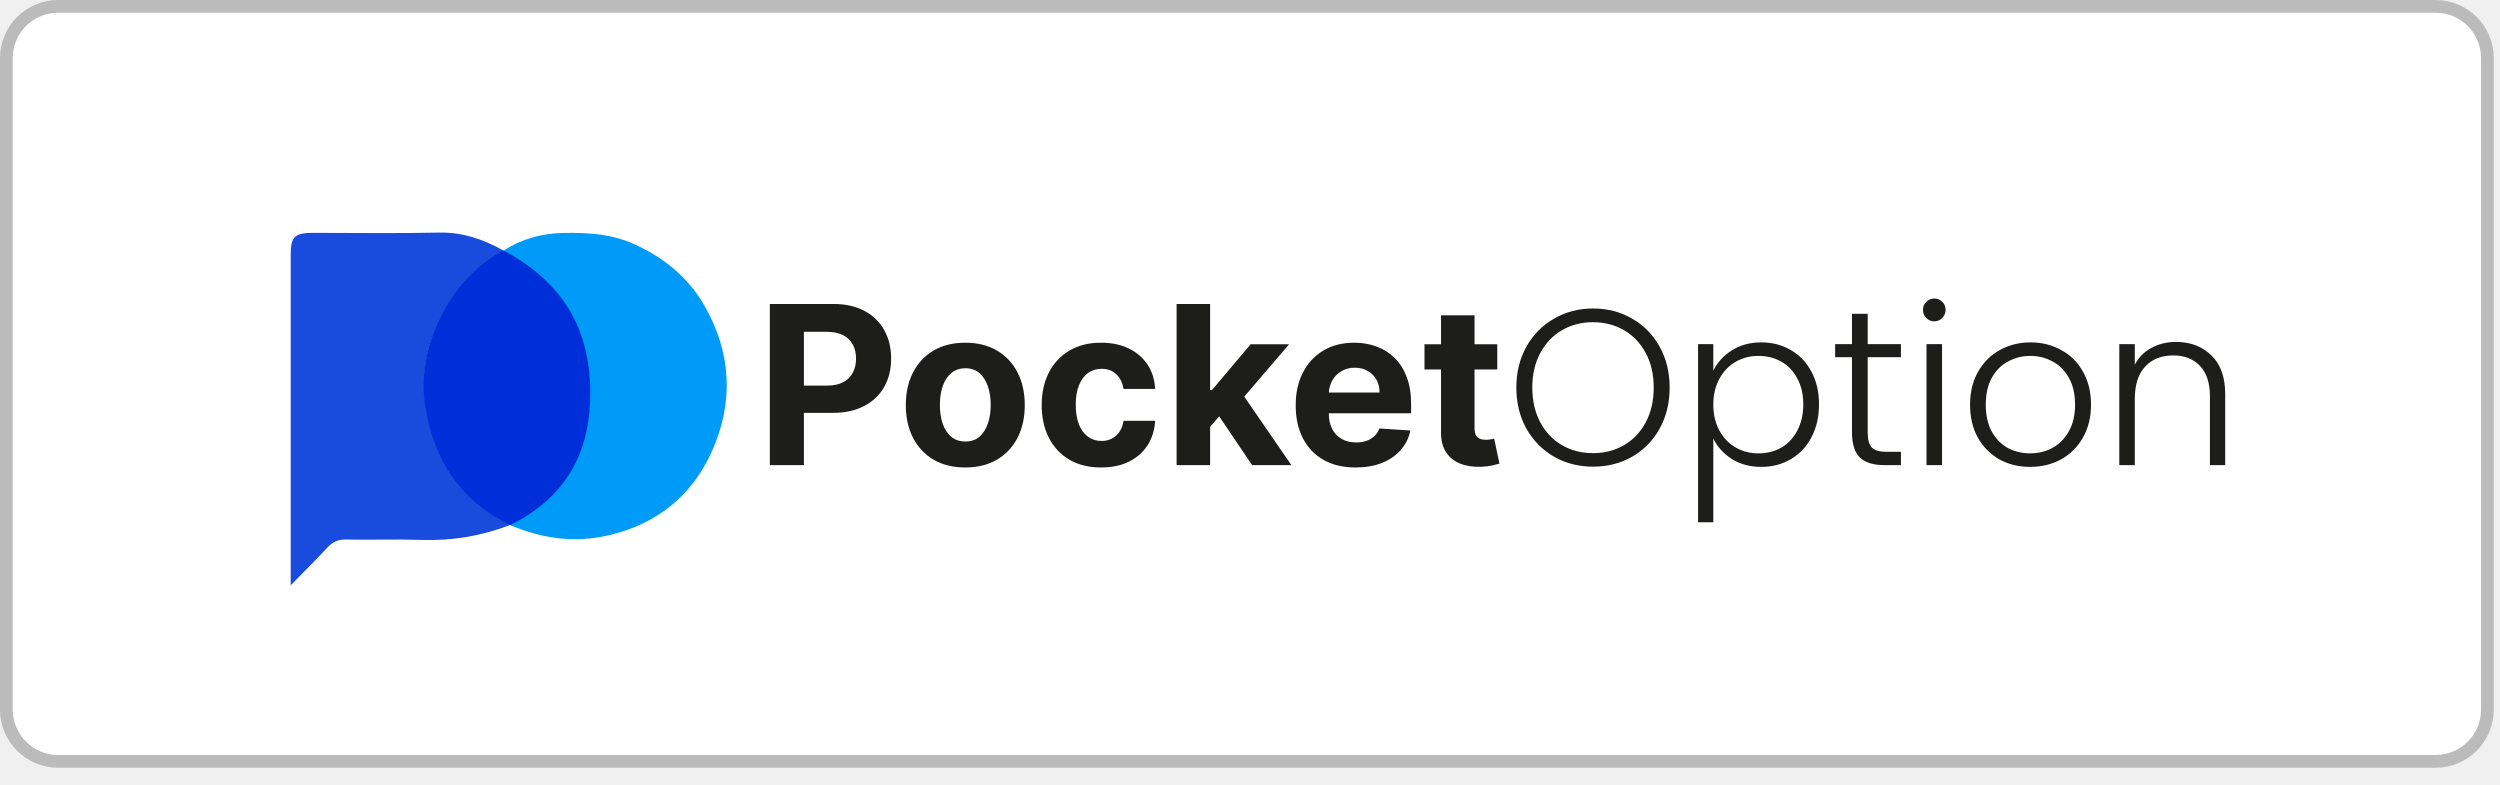
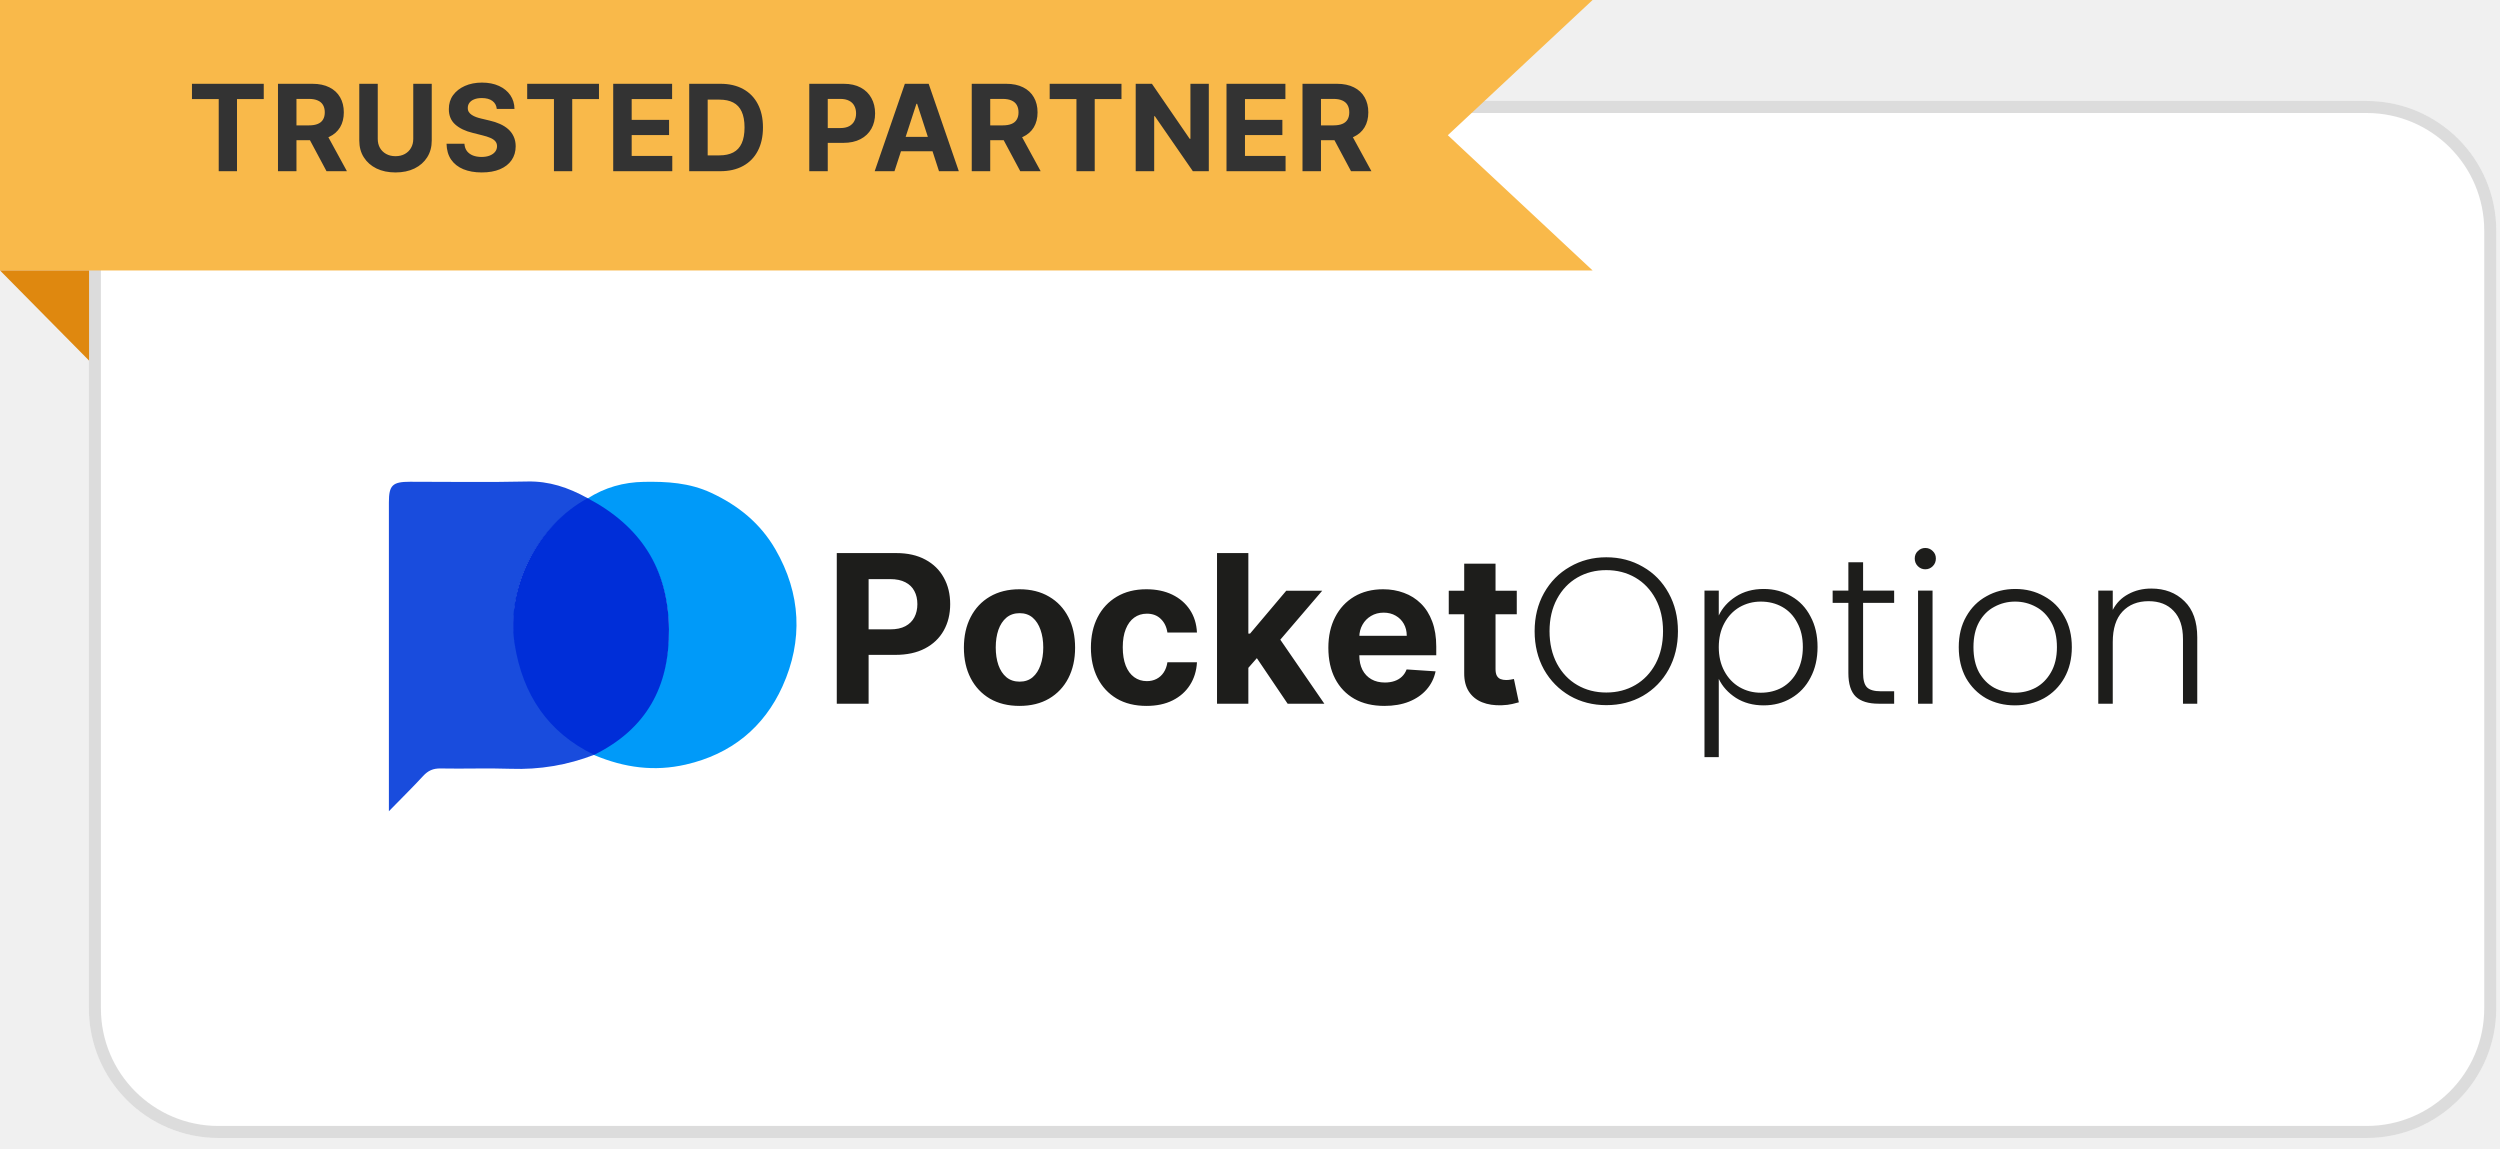
- <svg xmlns="http://www.w3.org/2000/svg" width="86" height="27" viewBox="0 0 86 27" fill="none">
-   <path d="M0.219 2C0.219 1.016 1.016 0.219 2 0.219H83.785C84.769 0.219 85.567 1.016 85.567 2V24.41C85.567 25.394 84.769 26.191 83.785 26.191H2C1.016 26.191 0.219 25.394 0.219 24.41V2Z" fill="white" stroke="#BBBBBB" stroke-width="0.438" />
-   <path d="M17.561 18.055C16.569 18.439 15.546 18.61 14.479 18.573C13.623 18.543 12.764 18.578 11.906 18.56C11.633 18.555 11.442 18.639 11.261 18.836C10.881 19.249 10.48 19.642 10 20.134C10 19.868 10 19.736 10 19.604C10 15.993 10 12.381 10 8.77C10 8.138 10.132 8.01 10.779 8.01C12.218 8.01 13.658 8.033 15.096 8.001C15.892 7.983 16.594 8.217 17.303 8.609C17.334 8.632 17.333 8.657 17.305 8.668C15.448 9.653 14.319 11.906 14.65 13.945C14.945 15.767 15.865 17.147 17.551 17.996C17.555 18.015 17.561 18.055 17.561 18.055Z" fill="#194CDD" />
-   <path d="M17.57 18.074C17.541 18.061 17.534 18.021 17.551 17.982C19.466 17.026 20.314 15.495 20.294 13.408C20.273 11.198 19.211 9.676 17.312 8.663C17.312 8.663 17.313 8.638 17.312 8.625C17.946 8.219 18.637 8.026 19.385 8.013C20.234 7.999 21.057 8.045 21.856 8.416C22.86 8.882 23.669 9.541 24.223 10.497C25.168 12.129 25.246 13.851 24.485 15.537C23.801 17.052 22.596 18.035 20.923 18.417C19.764 18.682 18.674 18.534 17.57 18.074Z" fill="#009AF9" />
-   <path d="M17.315 8.616C19.246 9.633 20.286 11.195 20.307 13.437C20.327 15.555 19.477 17.108 17.553 18.059C15.846 17.237 14.924 15.837 14.628 13.988C14.297 11.918 15.453 9.616 17.315 8.616Z" fill="#002ED8" />
-   <path d="M26.482 16V10.457H28.669C29.089 10.457 29.447 10.537 29.743 10.698C30.039 10.857 30.265 11.078 30.42 11.361C30.577 11.643 30.655 11.967 30.655 12.335C30.655 12.704 30.576 13.028 30.417 13.31C30.258 13.591 30.028 13.81 29.727 13.967C29.427 14.124 29.065 14.203 28.639 14.203H27.245V13.264H28.449C28.675 13.264 28.861 13.225 29.007 13.147C29.155 13.068 29.265 12.959 29.337 12.82C29.411 12.679 29.448 12.518 29.448 12.335C29.448 12.151 29.411 11.991 29.337 11.854C29.265 11.715 29.155 11.607 29.007 11.532C28.859 11.454 28.671 11.415 28.444 11.415H27.654V16H26.482ZM33.206 16.081C32.785 16.081 32.422 15.992 32.115 15.813C31.81 15.633 31.575 15.382 31.409 15.061C31.243 14.738 31.16 14.364 31.16 13.938C31.16 13.508 31.243 13.133 31.409 12.812C31.575 12.489 31.81 12.238 32.115 12.059C32.422 11.879 32.785 11.789 33.206 11.789C33.626 11.789 33.989 11.879 34.294 12.059C34.601 12.238 34.837 12.489 35.003 12.812C35.169 13.133 35.252 13.508 35.252 13.938C35.252 14.364 35.169 14.738 35.003 15.061C34.837 15.382 34.601 15.633 34.294 15.813C33.989 15.992 33.626 16.081 33.206 16.081ZM33.211 15.188C33.403 15.188 33.562 15.134 33.69 15.026C33.819 14.916 33.915 14.766 33.98 14.576C34.047 14.387 34.08 14.171 34.08 13.93C34.08 13.688 34.047 13.472 33.98 13.283C33.915 13.093 33.819 12.944 33.69 12.833C33.562 12.723 33.403 12.668 33.211 12.668C33.018 12.668 32.856 12.723 32.724 12.833C32.594 12.944 32.496 13.093 32.429 13.283C32.364 13.472 32.332 13.688 32.332 13.93C32.332 14.171 32.364 14.387 32.429 14.576C32.496 14.766 32.594 14.916 32.724 15.026C32.856 15.134 33.018 15.188 33.211 15.188ZM37.88 16.081C37.454 16.081 37.088 15.991 36.781 15.81C36.476 15.628 36.242 15.376 36.078 15.053C35.915 14.73 35.834 14.358 35.834 13.938C35.834 13.512 35.916 13.138 36.08 12.817C36.246 12.494 36.482 12.242 36.787 12.062C37.092 11.88 37.454 11.789 37.875 11.789C38.237 11.789 38.555 11.855 38.827 11.986C39.1 12.118 39.315 12.303 39.474 12.541C39.633 12.779 39.72 13.059 39.737 13.38H38.649C38.618 13.173 38.537 13.006 38.405 12.88C38.275 12.751 38.105 12.687 37.894 12.687C37.715 12.687 37.559 12.736 37.425 12.833C37.294 12.929 37.191 13.069 37.117 13.253C37.043 13.437 37.006 13.66 37.006 13.921C37.006 14.187 37.042 14.412 37.114 14.598C37.188 14.784 37.292 14.925 37.425 15.023C37.559 15.12 37.715 15.169 37.894 15.169C38.025 15.169 38.143 15.142 38.248 15.088C38.355 15.034 38.442 14.955 38.511 14.852C38.581 14.748 38.627 14.622 38.649 14.476H39.737C39.719 14.794 39.632 15.073 39.477 15.315C39.323 15.555 39.111 15.743 38.841 15.878C38.57 16.014 38.25 16.081 37.88 16.081ZM41.52 14.804L41.522 13.421H41.69L43.022 11.843H44.345L42.556 13.932H42.283L41.52 14.804ZM40.475 16V10.457H41.628V16H40.475ZM43.073 16L41.85 14.189L42.618 13.375L44.423 16H43.073ZM46.634 16.081C46.206 16.081 45.838 15.995 45.53 15.821C45.223 15.646 44.987 15.399 44.821 15.08C44.655 14.759 44.572 14.379 44.572 13.94C44.572 13.513 44.655 13.137 44.821 12.815C44.987 12.492 45.22 12.24 45.522 12.059C45.825 11.879 46.18 11.789 46.588 11.789C46.862 11.789 47.118 11.833 47.354 11.921C47.592 12.008 47.8 12.139 47.976 12.314C48.155 12.489 48.294 12.709 48.393 12.974C48.492 13.238 48.542 13.546 48.542 13.9V14.216H45.032V13.502H47.457C47.457 13.336 47.421 13.189 47.349 13.061C47.276 12.933 47.176 12.832 47.048 12.76C46.922 12.686 46.775 12.649 46.607 12.649C46.432 12.649 46.277 12.69 46.142 12.771C46.008 12.851 45.903 12.958 45.828 13.093C45.752 13.227 45.713 13.376 45.711 13.54V14.219C45.711 14.425 45.749 14.603 45.825 14.752C45.902 14.902 46.012 15.018 46.152 15.099C46.293 15.18 46.46 15.22 46.653 15.22C46.781 15.22 46.898 15.203 47.005 15.166C47.111 15.13 47.202 15.076 47.278 15.004C47.354 14.932 47.412 14.843 47.451 14.739L48.518 14.809C48.464 15.065 48.353 15.289 48.185 15.48C48.019 15.67 47.804 15.818 47.541 15.924C47.279 16.029 46.977 16.081 46.634 16.081ZM51.506 11.843V12.709H49.002V11.843H51.506ZM49.571 10.847H50.724V14.723C50.724 14.829 50.74 14.912 50.772 14.972C50.805 15.029 50.85 15.07 50.907 15.093C50.967 15.117 51.036 15.129 51.113 15.129C51.167 15.129 51.221 15.124 51.276 15.115C51.33 15.104 51.371 15.096 51.4 15.091L51.581 15.949C51.524 15.967 51.443 15.987 51.338 16.011C51.233 16.036 51.106 16.051 50.956 16.057C50.678 16.068 50.435 16.031 50.225 15.946C50.018 15.861 49.856 15.729 49.741 15.551C49.626 15.372 49.569 15.147 49.571 14.874V10.847ZM54.799 16.053C54.307 16.053 53.859 15.939 53.458 15.71C53.057 15.477 52.739 15.154 52.505 14.742C52.277 14.326 52.162 13.856 52.162 13.332C52.162 12.809 52.277 12.342 52.505 11.93C52.739 11.514 53.057 11.191 53.458 10.962C53.859 10.729 54.307 10.612 54.799 10.612C55.297 10.612 55.747 10.729 56.148 10.962C56.55 11.191 56.865 11.514 57.093 11.93C57.322 12.342 57.436 12.809 57.436 13.332C57.436 13.856 57.322 14.326 57.093 14.742C56.865 15.154 56.55 15.477 56.148 15.71C55.747 15.939 55.297 16.053 54.799 16.053ZM54.799 15.588C55.196 15.588 55.551 15.497 55.866 15.314C56.181 15.131 56.43 14.87 56.613 14.529C56.796 14.184 56.888 13.785 56.888 13.332C56.888 12.88 56.796 12.484 56.613 12.144C56.43 11.803 56.181 11.541 55.866 11.359C55.551 11.176 55.196 11.084 54.799 11.084C54.403 11.084 54.047 11.176 53.732 11.359C53.417 11.541 53.169 11.803 52.986 12.144C52.803 12.484 52.711 12.88 52.711 13.332C52.711 13.785 52.803 14.184 52.986 14.529C53.169 14.87 53.417 15.131 53.732 15.314C54.047 15.497 54.403 15.588 54.799 15.588ZM58.938 12.753C59.071 12.474 59.279 12.243 59.563 12.06C59.853 11.872 60.196 11.778 60.592 11.778C60.968 11.778 61.306 11.867 61.606 12.044C61.911 12.217 62.147 12.466 62.315 12.791C62.487 13.111 62.574 13.485 62.574 13.912C62.574 14.338 62.487 14.714 62.315 15.04C62.147 15.365 61.911 15.616 61.606 15.794C61.306 15.972 60.968 16.061 60.592 16.061C60.201 16.061 59.861 15.97 59.571 15.787C59.282 15.599 59.071 15.365 58.938 15.085V17.966H58.413V11.839H58.938V12.753ZM62.033 13.912C62.033 13.566 61.964 13.269 61.827 13.02C61.695 12.766 61.512 12.573 61.278 12.441C61.044 12.309 60.78 12.243 60.486 12.243C60.201 12.243 59.939 12.311 59.701 12.448C59.467 12.586 59.282 12.781 59.144 13.035C59.007 13.289 58.938 13.584 58.938 13.919C58.938 14.255 59.007 14.549 59.144 14.803C59.282 15.057 59.467 15.253 59.701 15.39C59.939 15.527 60.201 15.596 60.486 15.596C60.78 15.596 61.044 15.53 61.278 15.398C61.512 15.261 61.695 15.065 61.827 14.811C61.964 14.552 62.033 14.252 62.033 13.912ZM64.249 12.288V14.872C64.249 15.126 64.297 15.301 64.394 15.398C64.49 15.494 64.661 15.543 64.905 15.543H65.392V16H64.821C64.445 16 64.165 15.914 63.982 15.741C63.8 15.563 63.708 15.273 63.708 14.872V12.288H63.129V11.839H63.708V10.795H64.249V11.839H65.392V12.288H64.249ZM66.539 11.054C66.432 11.054 66.341 11.016 66.265 10.939C66.188 10.863 66.15 10.769 66.15 10.657C66.15 10.546 66.188 10.454 66.265 10.383C66.341 10.307 66.432 10.269 66.539 10.269C66.646 10.269 66.737 10.307 66.813 10.383C66.889 10.454 66.928 10.546 66.928 10.657C66.928 10.769 66.889 10.863 66.813 10.939C66.737 11.016 66.646 11.054 66.539 11.054ZM66.806 11.839V16H66.272V11.839H66.806ZM69.835 16.061C69.444 16.061 69.091 15.975 68.776 15.802C68.466 15.624 68.22 15.375 68.037 15.055C67.859 14.73 67.77 14.351 67.77 13.919C67.77 13.488 67.861 13.111 68.044 12.791C68.227 12.466 68.476 12.217 68.791 12.044C69.106 11.867 69.459 11.778 69.85 11.778C70.242 11.778 70.595 11.867 70.91 12.044C71.23 12.217 71.479 12.466 71.657 12.791C71.84 13.111 71.931 13.488 71.931 13.919C71.931 14.346 71.84 14.722 71.657 15.047C71.474 15.373 71.222 15.624 70.902 15.802C70.582 15.975 70.227 16.061 69.835 16.061ZM69.835 15.596C70.11 15.596 70.364 15.535 70.597 15.413C70.831 15.286 71.019 15.098 71.161 14.849C71.309 14.595 71.382 14.285 71.382 13.919C71.382 13.553 71.311 13.246 71.169 12.997C71.027 12.743 70.839 12.555 70.605 12.433C70.371 12.306 70.117 12.243 69.843 12.243C69.569 12.243 69.314 12.306 69.081 12.433C68.847 12.555 68.659 12.743 68.517 12.997C68.38 13.246 68.311 13.553 68.311 13.919C68.311 14.285 68.38 14.595 68.517 14.849C68.659 15.098 68.844 15.286 69.073 15.413C69.307 15.535 69.561 15.596 69.835 15.596ZM74.855 11.762C75.353 11.762 75.759 11.918 76.074 12.227C76.389 12.532 76.547 12.977 76.547 13.561V16H76.021V13.622C76.021 13.17 75.906 12.824 75.678 12.586C75.454 12.347 75.147 12.227 74.756 12.227C74.354 12.227 74.034 12.354 73.795 12.608C73.557 12.863 73.437 13.236 73.437 13.729V16H72.904V11.839H73.437V12.547C73.569 12.293 73.76 12.1 74.009 11.968C74.258 11.831 74.54 11.762 74.855 11.762Z" fill="#1D1D1B" />
+ <svg xmlns="http://www.w3.org/2000/svg" width="135" height="62" viewBox="0 0 135 62" fill="none">
+   <rect x="4.799" y="5.452" width="130" height="56" rx="7" fill="white" />
+   <rect x="5.124" y="5.777" width="129.35" height="55.35" rx="6.675" stroke="#BBBBBB" stroke-opacity="0.5" stroke-width="0.65" />
+   <path d="M32.108 40.783C32.065 40.763 32.056 40.706 32.081 40.648C34.891 39.245 36.135 36.998 36.106 33.936C36.075 30.693 34.516 28.46 31.73 26.973C31.73 26.973 31.731 26.936 31.73 26.918C32.661 26.322 33.674 26.038 34.772 26.02C36.018 25.999 37.225 26.066 38.398 26.61C39.871 27.295 41.059 28.261 41.871 29.664C43.258 32.059 43.372 34.587 42.256 37.059C41.252 39.283 39.484 40.726 37.029 41.287C35.327 41.676 33.728 41.458 32.108 40.783Z" fill="#009AF9" />
+   <path d="M32.096 40.755C30.64 41.318 29.139 41.57 27.573 41.515C26.316 41.471 25.055 41.523 23.797 41.497C23.395 41.488 23.116 41.612 22.85 41.902C22.293 42.507 21.705 43.084 21 43.806C21 43.415 21 43.222 21 43.028C21 37.728 21 32.429 21 27.129C21 26.202 21.193 26.015 22.143 26.015C24.255 26.015 26.367 26.049 28.478 26.001C29.645 25.975 30.676 26.319 31.717 26.893C31.762 26.927 31.761 26.964 31.719 26.98C28.994 28.426 27.338 31.731 27.823 34.724C28.257 37.397 29.606 39.423 32.08 40.669C32.086 40.697 32.096 40.755 32.096 40.755Z" fill="#194CDD" />
+   <path d="M31.734 26.904C34.568 28.397 36.094 30.688 36.124 33.979C36.153 37.086 34.907 39.366 32.083 40.761C29.578 39.555 28.226 37.5 27.791 34.787C27.305 31.75 29.002 28.371 31.734 26.904Z" fill="#002ED8" />
+   <path d="M45.186 38V29.866H48.395C49.012 29.866 49.537 29.984 49.971 30.22C50.406 30.453 50.737 30.777 50.964 31.193C51.195 31.606 51.31 32.083 51.31 32.623C51.31 33.163 51.193 33.639 50.96 34.052C50.727 34.465 50.39 34.787 49.948 35.017C49.508 35.248 48.976 35.363 48.351 35.363H46.306V33.985H48.073C48.404 33.985 48.677 33.928 48.891 33.814C49.108 33.698 49.27 33.537 49.376 33.334C49.484 33.127 49.538 32.89 49.538 32.623C49.538 32.353 49.484 32.117 49.376 31.916C49.27 31.712 49.108 31.554 48.891 31.443C48.674 31.329 48.399 31.272 48.065 31.272H46.905V38H45.186ZM55.053 38.119C54.436 38.119 53.903 37.988 53.452 37.726C53.005 37.461 52.66 37.093 52.416 36.622C52.172 36.148 52.05 35.599 52.05 34.974C52.05 34.344 52.172 33.793 52.416 33.322C52.66 32.848 53.005 32.48 53.452 32.218C53.903 31.953 54.436 31.82 55.053 31.82C55.67 31.82 56.202 31.953 56.65 32.218C57.1 32.48 57.447 32.848 57.69 33.322C57.934 33.793 58.055 34.344 58.055 34.974C58.055 35.599 57.934 36.148 57.69 36.622C57.447 37.093 57.1 37.461 56.65 37.726C56.202 37.988 55.67 38.119 55.053 38.119ZM55.061 36.809C55.342 36.809 55.576 36.729 55.764 36.57C55.952 36.409 56.093 36.189 56.189 35.911C56.287 35.633 56.336 35.317 56.336 34.962C56.336 34.607 56.287 34.291 56.189 34.013C56.093 33.735 55.952 33.515 55.764 33.353C55.576 33.192 55.342 33.111 55.061 33.111C54.778 33.111 54.539 33.192 54.346 33.353C54.155 33.515 54.011 33.735 53.913 34.013C53.818 34.291 53.77 34.607 53.77 34.962C53.77 35.317 53.818 35.633 53.913 35.911C54.011 36.189 54.155 36.409 54.346 36.57C54.539 36.729 54.778 36.809 55.061 36.809ZM61.912 38.119C61.287 38.119 60.749 37.987 60.299 37.722C59.852 37.455 59.508 37.084 59.267 36.61C59.029 36.136 58.909 35.591 58.909 34.974C58.909 34.349 59.03 33.801 59.271 33.33C59.514 32.856 59.86 32.486 60.307 32.221C60.755 31.954 61.287 31.82 61.904 31.82C62.436 31.82 62.902 31.917 63.302 32.11C63.702 32.304 64.018 32.575 64.251 32.925C64.484 33.274 64.612 33.684 64.636 34.156H63.04C62.995 33.851 62.876 33.606 62.682 33.421C62.492 33.233 62.241 33.139 61.932 33.139C61.669 33.139 61.441 33.21 61.245 33.353C61.051 33.494 60.9 33.699 60.792 33.969C60.683 34.239 60.629 34.566 60.629 34.95C60.629 35.339 60.682 35.67 60.788 35.943C60.896 36.216 61.049 36.423 61.245 36.566C61.441 36.709 61.669 36.781 61.932 36.781C62.125 36.781 62.298 36.741 62.452 36.662C62.608 36.582 62.736 36.467 62.837 36.316C62.94 36.163 63.008 35.979 63.04 35.764H64.636C64.61 36.23 64.483 36.641 64.255 36.995C64.03 37.347 63.719 37.623 63.322 37.821C62.925 38.02 62.455 38.119 61.912 38.119ZM67.252 36.245L67.257 34.215H67.503L69.457 31.9H71.399L68.774 34.966H68.373L67.252 36.245ZM65.719 38V29.866H67.411V38H65.719ZM69.532 38L67.737 35.343L68.865 34.148L71.514 38H69.532ZM74.758 38.119C74.13 38.119 73.59 37.992 73.137 37.738C72.687 37.481 72.34 37.118 72.097 36.65C71.853 36.178 71.731 35.621 71.731 34.978C71.731 34.35 71.853 33.8 72.097 33.326C72.34 32.852 72.683 32.482 73.125 32.218C73.57 31.953 74.092 31.82 74.69 31.82C75.093 31.82 75.467 31.885 75.814 32.015C76.164 32.142 76.468 32.334 76.728 32.591C76.99 32.848 77.194 33.171 77.339 33.56C77.485 33.947 77.558 34.399 77.558 34.918V35.383H72.407V34.334H75.965C75.965 34.091 75.912 33.875 75.806 33.687C75.7 33.499 75.553 33.352 75.365 33.246C75.18 33.138 74.964 33.083 74.718 33.083C74.461 33.083 74.234 33.143 74.035 33.262C73.839 33.379 73.685 33.536 73.574 33.735C73.463 33.931 73.406 34.149 73.403 34.39V35.387C73.403 35.689 73.459 35.95 73.57 36.169C73.684 36.389 73.844 36.558 74.051 36.678C74.257 36.797 74.502 36.856 74.785 36.856C74.974 36.856 75.146 36.83 75.302 36.777C75.458 36.724 75.592 36.645 75.703 36.539C75.814 36.433 75.899 36.303 75.957 36.149L77.522 36.253C77.442 36.629 77.28 36.957 77.033 37.238C76.79 37.516 76.475 37.733 76.088 37.889C75.704 38.042 75.261 38.119 74.758 38.119ZM81.906 31.9V33.171H78.233V31.9H81.906ZM79.067 30.438H80.759V36.126C80.759 36.282 80.782 36.404 80.83 36.491C80.878 36.576 80.944 36.635 81.029 36.67C81.116 36.704 81.217 36.721 81.331 36.721C81.41 36.721 81.49 36.715 81.569 36.701C81.648 36.685 81.709 36.674 81.752 36.666L82.018 37.925C81.933 37.951 81.814 37.982 81.66 38.016C81.507 38.053 81.32 38.076 81.1 38.084C80.692 38.099 80.335 38.045 80.028 37.921C79.723 37.796 79.487 37.603 79.317 37.341C79.148 37.079 79.064 36.748 79.067 36.348V30.438ZM86.74 38.078C86.017 38.078 85.361 37.911 84.772 37.575C84.183 37.232 83.716 36.759 83.374 36.155C83.038 35.543 82.87 34.854 82.87 34.086C82.87 33.318 83.038 32.632 83.374 32.028C83.716 31.416 84.183 30.943 84.772 30.608C85.361 30.265 86.017 30.093 86.74 30.093C87.471 30.093 88.13 30.265 88.719 30.608C89.308 30.943 89.771 31.416 90.106 32.028C90.442 32.632 90.609 33.318 90.609 34.086C90.609 34.854 90.442 35.543 90.106 36.155C89.771 36.759 89.308 37.232 88.719 37.575C88.13 37.911 87.471 38.078 86.74 38.078ZM86.74 37.396C87.321 37.396 87.843 37.262 88.306 36.993C88.768 36.725 89.133 36.341 89.402 35.842C89.67 35.335 89.804 34.749 89.804 34.086C89.804 33.422 89.67 32.841 89.402 32.341C89.133 31.841 88.768 31.458 88.306 31.189C87.843 30.921 87.321 30.787 86.74 30.787C86.158 30.787 85.636 30.921 85.174 31.189C84.712 31.458 84.347 31.841 84.078 32.341C83.81 32.841 83.675 33.422 83.675 34.086C83.675 34.749 83.81 35.335 84.078 35.842C84.347 36.341 84.712 36.725 85.174 36.993C85.636 37.262 86.158 37.396 86.74 37.396ZM92.814 33.236C93.007 32.826 93.313 32.486 93.731 32.218C94.156 31.942 94.659 31.804 95.24 31.804C95.792 31.804 96.288 31.935 96.728 32.196C97.175 32.449 97.522 32.815 97.768 33.292C98.022 33.761 98.148 34.309 98.148 34.936C98.148 35.562 98.022 36.114 97.768 36.591C97.522 37.068 97.175 37.437 96.728 37.698C96.288 37.959 95.792 38.09 95.24 38.09C94.666 38.09 94.167 37.955 93.742 37.687C93.317 37.411 93.007 37.068 92.814 36.658V40.886H92.042V31.894H92.814V33.236ZM97.354 34.936C97.354 34.429 97.254 33.993 97.052 33.627C96.858 33.254 96.59 32.971 96.247 32.777C95.904 32.583 95.516 32.486 95.084 32.486C94.666 32.486 94.282 32.587 93.932 32.788C93.589 32.99 93.317 33.277 93.116 33.65C92.914 34.022 92.814 34.455 92.814 34.947C92.814 35.439 92.914 35.871 93.116 36.244C93.317 36.617 93.589 36.904 93.932 37.105C94.282 37.307 94.666 37.407 95.084 37.407C95.516 37.407 95.904 37.31 96.247 37.117C96.59 36.915 96.858 36.628 97.052 36.255C97.254 35.875 97.354 35.435 97.354 34.936ZM100.607 32.554V36.345C100.607 36.718 100.677 36.975 100.819 37.117C100.961 37.258 101.21 37.329 101.568 37.329H102.284V38H101.445C100.894 38 100.484 37.873 100.215 37.62C99.947 37.359 99.812 36.934 99.812 36.345V32.554H98.963V31.894H99.812V30.361H100.607V31.894H102.284V32.554H100.607ZM103.967 30.742C103.81 30.742 103.676 30.686 103.564 30.574C103.452 30.462 103.396 30.324 103.396 30.16C103.396 29.996 103.452 29.862 103.564 29.758C103.676 29.646 103.81 29.59 103.967 29.59C104.123 29.59 104.257 29.646 104.369 29.758C104.481 29.862 104.537 29.996 104.537 30.16C104.537 30.324 104.481 30.462 104.369 30.574C104.257 30.686 104.123 30.742 103.967 30.742ZM104.358 31.894V38H103.575V31.894H104.358ZM108.804 38.09C108.23 38.09 107.712 37.963 107.249 37.709C106.795 37.448 106.433 37.083 106.164 36.613C105.904 36.136 105.773 35.581 105.773 34.947C105.773 34.313 105.907 33.761 106.176 33.292C106.444 32.815 106.809 32.449 107.272 32.196C107.734 31.935 108.252 31.804 108.826 31.804C109.4 31.804 109.919 31.935 110.381 32.196C110.851 32.449 111.216 32.815 111.477 33.292C111.745 33.761 111.879 34.313 111.879 34.947C111.879 35.573 111.745 36.125 111.477 36.602C111.208 37.079 110.839 37.448 110.37 37.709C109.9 37.963 109.378 38.09 108.804 38.09ZM108.804 37.407C109.206 37.407 109.579 37.318 109.922 37.139C110.265 36.953 110.541 36.677 110.75 36.311C110.966 35.938 111.074 35.484 111.074 34.947C111.074 34.41 110.97 33.959 110.761 33.594C110.552 33.221 110.276 32.945 109.933 32.766C109.59 32.58 109.218 32.486 108.815 32.486C108.412 32.486 108.04 32.58 107.697 32.766C107.354 32.945 107.078 33.221 106.869 33.594C106.668 33.959 106.567 34.41 106.567 34.947C106.567 35.484 106.668 35.938 106.869 36.311C107.078 36.677 107.35 36.953 107.685 37.139C108.028 37.318 108.401 37.407 108.804 37.407ZM116.17 31.782C116.9 31.782 117.497 32.009 117.959 32.464C118.421 32.911 118.652 33.564 118.652 34.421V38H117.881V34.511C117.881 33.847 117.713 33.34 117.377 32.99C117.049 32.639 116.598 32.464 116.024 32.464C115.435 32.464 114.965 32.651 114.615 33.023C114.265 33.396 114.089 33.944 114.089 34.667V38H113.307V31.894H114.089V32.934C114.283 32.561 114.563 32.278 114.928 32.084C115.293 31.883 115.707 31.782 116.17 31.782Z" fill="#1D1D1B" />
+   <path d="M0 0H86L78.182 7.302L86 14.604H0V0Z" fill="#F9B94A" />
+   <path d="M0 14.604H4.81V19.472L2.405 17.038L0 14.604Z" fill="#DF880F" />
+   <path d="M10.366 5.348V4.525H14.243V5.348H12.798V9.245H11.811V5.348H10.366ZM15.011 9.245V4.525H16.874C17.23 4.525 17.534 4.589 17.786 4.716C18.04 4.842 18.233 5.021 18.365 5.253C18.499 5.484 18.566 5.755 18.566 6.067C18.566 6.38 18.498 6.65 18.363 6.876C18.227 7.1 18.032 7.272 17.775 7.392C17.52 7.512 17.211 7.572 16.848 7.572H15.601V6.77H16.687C16.878 6.77 17.036 6.744 17.162 6.691C17.288 6.639 17.381 6.561 17.443 6.456C17.506 6.352 17.538 6.222 17.538 6.067C17.538 5.91 17.506 5.778 17.443 5.67C17.381 5.563 17.287 5.481 17.16 5.426C17.034 5.369 16.874 5.341 16.682 5.341H16.009V9.245H15.011ZM17.561 7.097L18.734 9.245H17.632L16.484 7.097H17.561ZM22.316 4.525H23.314V7.59C23.314 7.935 23.232 8.236 23.068 8.494C22.905 8.752 22.677 8.953 22.383 9.098C22.09 9.241 21.748 9.312 21.357 9.312C20.966 9.312 20.623 9.241 20.329 9.098C20.036 8.953 19.808 8.752 19.645 8.494C19.482 8.236 19.401 7.935 19.401 7.59V4.525H20.399V7.505C20.399 7.685 20.438 7.845 20.516 7.984C20.596 8.124 20.708 8.234 20.853 8.314C20.997 8.394 21.165 8.434 21.357 8.434C21.551 8.434 21.719 8.394 21.862 8.314C22.007 8.234 22.118 8.124 22.196 7.984C22.276 7.845 22.316 7.685 22.316 7.505V4.525ZM26.826 5.882C26.808 5.696 26.728 5.552 26.588 5.449C26.449 5.346 26.259 5.295 26.019 5.295C25.856 5.295 25.719 5.318 25.607 5.364C25.494 5.408 25.408 5.471 25.349 5.551C25.29 5.63 25.261 5.721 25.261 5.822C25.258 5.907 25.276 5.981 25.314 6.044C25.354 6.107 25.408 6.161 25.478 6.207C25.547 6.252 25.627 6.291 25.717 6.325C25.808 6.357 25.905 6.385 26.008 6.408L26.432 6.509C26.638 6.555 26.827 6.617 26.999 6.694C27.171 6.771 27.32 6.865 27.446 6.977C27.572 7.089 27.669 7.222 27.739 7.374C27.809 7.526 27.846 7.7 27.847 7.897C27.846 8.186 27.772 8.436 27.626 8.648C27.481 8.859 27.272 9.022 26.999 9.139C26.727 9.254 26.399 9.312 26.015 9.312C25.634 9.312 25.302 9.254 25.019 9.137C24.738 9.02 24.518 8.847 24.36 8.618C24.203 8.388 24.121 8.103 24.113 7.763H25.079C25.09 7.921 25.135 8.054 25.215 8.16C25.296 8.264 25.405 8.343 25.54 8.397C25.677 8.449 25.831 8.475 26.003 8.475C26.172 8.475 26.319 8.451 26.443 8.402C26.569 8.352 26.667 8.284 26.736 8.197C26.805 8.109 26.84 8.008 26.84 7.895C26.84 7.789 26.808 7.699 26.745 7.627C26.684 7.555 26.593 7.494 26.473 7.443C26.355 7.392 26.21 7.346 26.038 7.305L25.524 7.175C25.126 7.079 24.811 6.927 24.581 6.721C24.351 6.515 24.236 6.238 24.238 5.889C24.236 5.604 24.312 5.354 24.466 5.14C24.621 4.927 24.834 4.76 25.104 4.64C25.375 4.52 25.682 4.46 26.026 4.46C26.377 4.46 26.682 4.52 26.944 4.64C27.206 4.76 27.411 4.927 27.557 5.14C27.703 5.354 27.778 5.601 27.782 5.882H26.826ZM28.468 5.348V4.525H32.345V5.348H30.9V9.245H29.913V5.348H28.468ZM33.113 9.245V4.525H36.294V5.348H34.111V6.472H36.13V7.295H34.111V8.422H36.303V9.245H33.113ZM38.891 9.245H37.217V4.525H38.905C39.379 4.525 39.788 4.619 40.131 4.808C40.474 4.996 40.737 5.265 40.921 5.617C41.107 5.969 41.2 6.39 41.2 6.88C41.2 7.372 41.107 7.795 40.921 8.148C40.737 8.502 40.472 8.773 40.126 8.962C39.782 9.151 39.37 9.245 38.891 9.245ZM38.215 8.39H38.849C39.144 8.39 39.392 8.338 39.594 8.233C39.797 8.127 39.949 7.964 40.05 7.742C40.153 7.52 40.205 7.232 40.205 6.88C40.205 6.532 40.153 6.247 40.05 6.025C39.949 5.804 39.797 5.641 39.596 5.537C39.395 5.432 39.147 5.38 38.852 5.38H38.215V8.39ZM43.701 9.245V4.525H45.564C45.922 4.525 46.227 4.593 46.479 4.73C46.731 4.865 46.923 5.053 47.055 5.295C47.189 5.534 47.255 5.811 47.255 6.124C47.255 6.438 47.188 6.714 47.053 6.954C46.917 7.194 46.722 7.381 46.465 7.514C46.21 7.648 45.901 7.715 45.538 7.715H44.351V6.915H45.377C45.569 6.915 45.727 6.882 45.852 6.816C45.978 6.748 46.072 6.655 46.133 6.537C46.196 6.417 46.228 6.28 46.228 6.124C46.228 5.968 46.196 5.831 46.133 5.714C46.072 5.596 45.978 5.504 45.852 5.44C45.726 5.374 45.566 5.341 45.372 5.341H44.699V9.245H43.701ZM48.302 9.245H47.233L48.862 4.525H50.148L51.776 9.245H50.706L49.524 5.604H49.487L48.302 9.245ZM48.235 7.39H50.761V8.169H48.235V7.39ZM52.474 9.245V4.525H54.336C54.692 4.525 54.997 4.589 55.249 4.716C55.502 4.842 55.695 5.021 55.827 5.253C55.961 5.484 56.028 5.755 56.028 6.067C56.028 6.38 55.96 6.65 55.825 6.876C55.69 7.1 55.494 7.272 55.237 7.392C54.982 7.512 54.673 7.572 54.31 7.572H53.064V6.77H54.149C54.34 6.77 54.498 6.744 54.624 6.691C54.75 6.639 54.844 6.561 54.905 6.456C54.968 6.352 55 6.222 55 6.067C55 5.91 54.968 5.778 54.905 5.67C54.844 5.563 54.749 5.481 54.622 5.426C54.496 5.369 54.337 5.341 54.145 5.341H53.472V9.245H52.474ZM55.023 7.097L56.196 9.245H55.094L53.946 7.097H55.023ZM56.683 5.348V4.525H60.56V5.348H59.115V9.245H58.128V5.348H56.683ZM65.276 4.525V9.245H64.414L62.361 6.274H62.326V9.245H61.328V4.525H62.204L64.242 7.494H64.283V4.525H65.276ZM66.231 9.245V4.525H69.412V5.348H67.229V6.472H69.248V7.295H67.229V8.422H69.421V9.245H66.231ZM70.335 9.245V4.525H72.197C72.554 4.525 72.858 4.589 73.11 4.716C73.363 4.842 73.556 5.021 73.688 5.253C73.822 5.484 73.889 5.755 73.889 6.067C73.889 6.38 73.821 6.65 73.686 6.876C73.551 7.1 73.355 7.272 73.098 7.392C72.843 7.512 72.534 7.572 72.172 7.572H70.925V6.77H72.01C72.201 6.77 72.359 6.744 72.485 6.691C72.611 6.639 72.705 6.561 72.766 6.456C72.829 6.352 72.861 6.222 72.861 6.067C72.861 5.91 72.829 5.778 72.766 5.67C72.705 5.563 72.611 5.481 72.483 5.426C72.357 5.369 72.198 5.341 72.006 5.341H71.333V9.245H70.335ZM72.884 7.097L74.057 9.245H72.955L71.808 7.097H72.884Z" fill="#333333" />
</svg>
